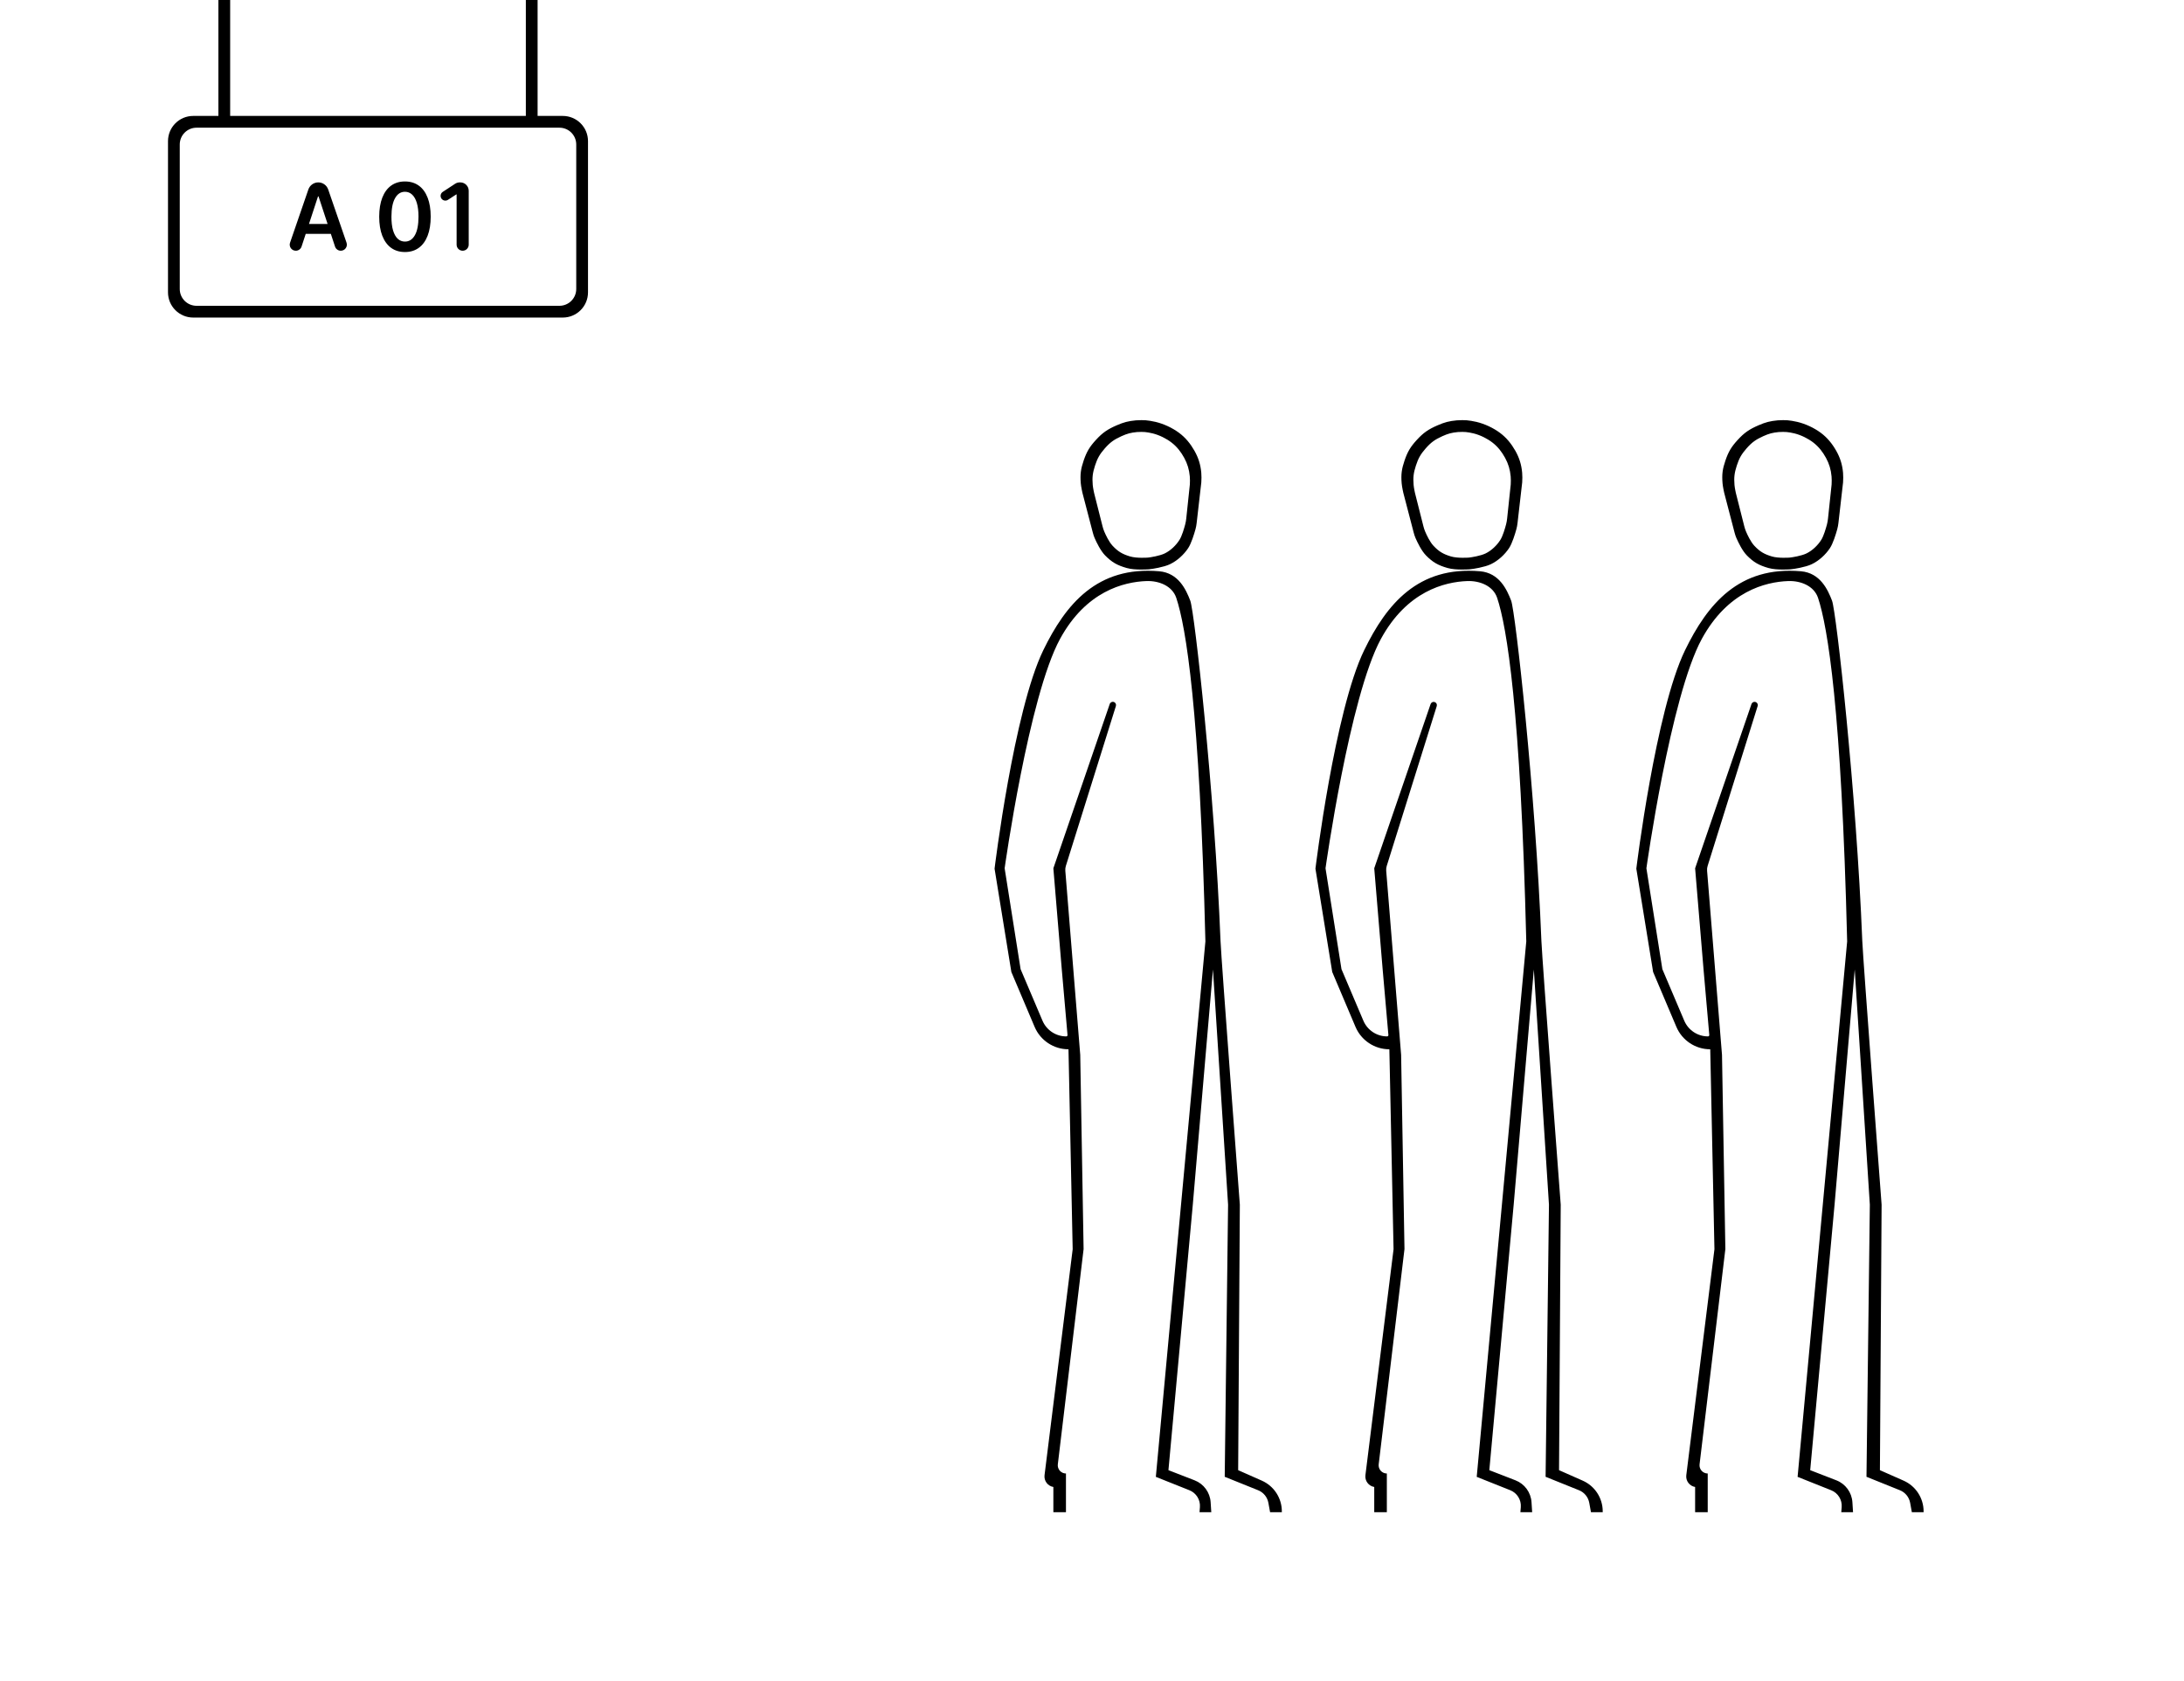
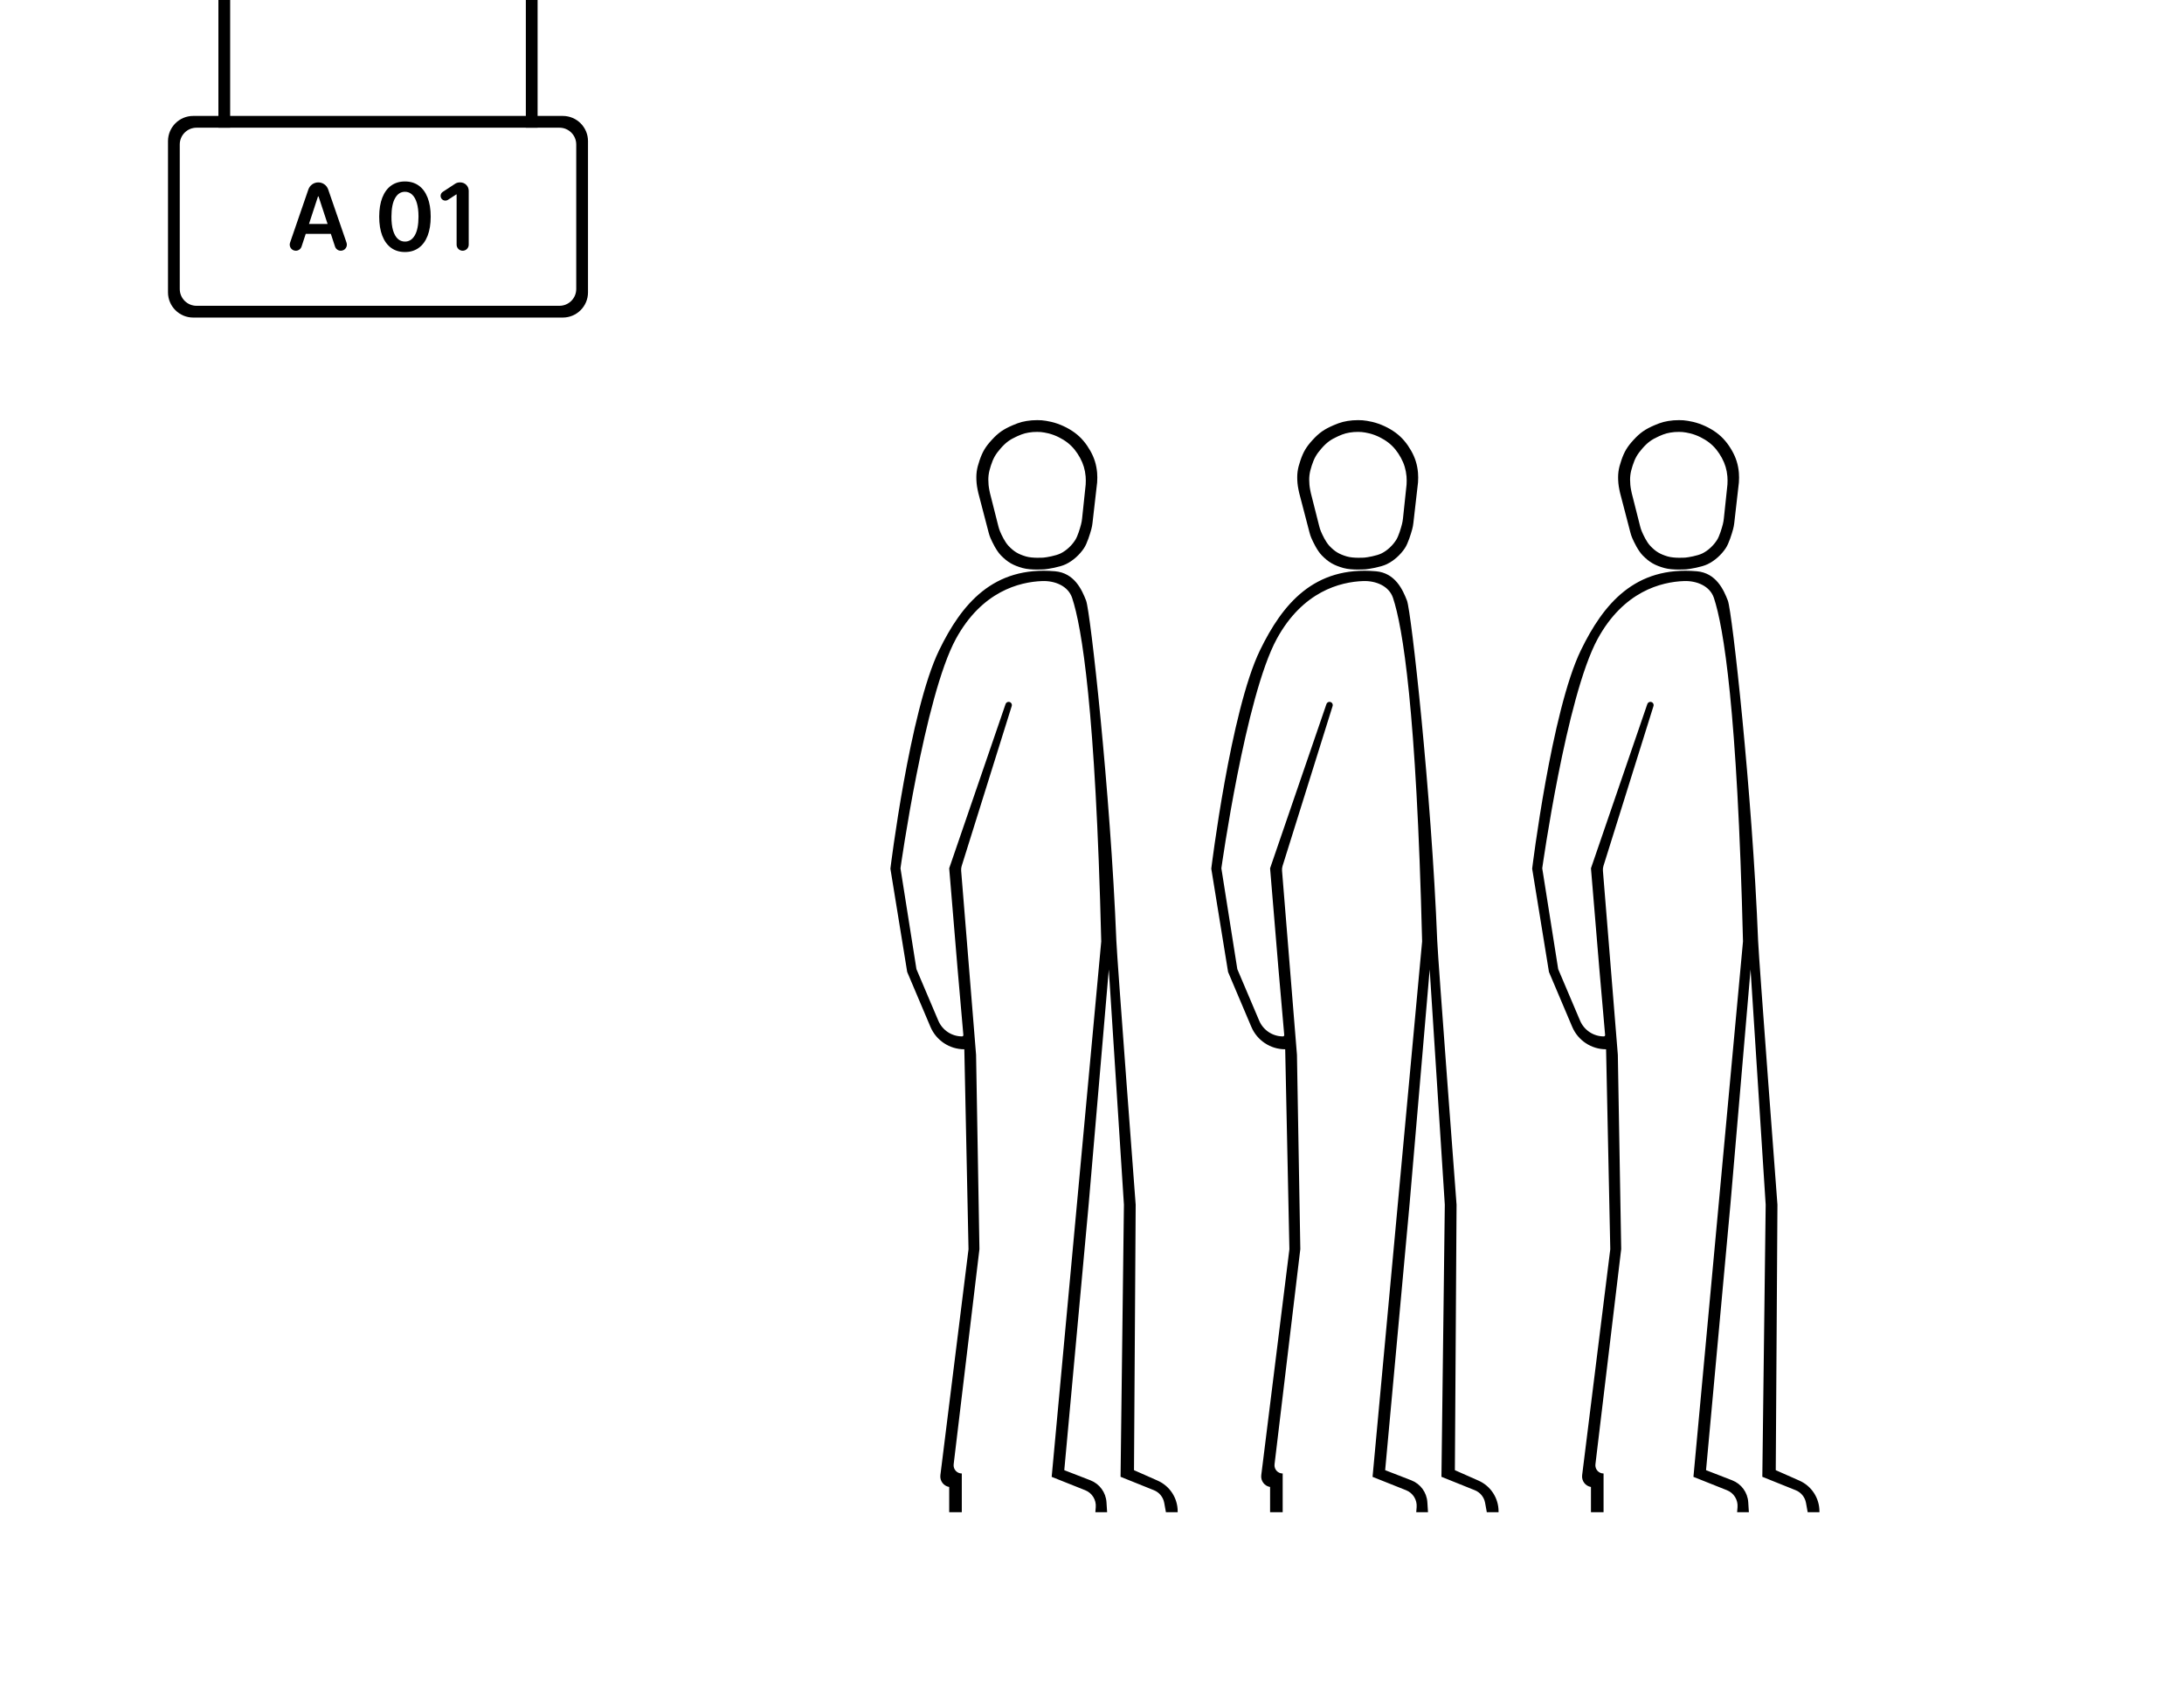
<svg xmlns="http://www.w3.org/2000/svg" width="1300" height="1000" viewBox="0 0 1300 1000" fill="none">
-   <path fill-rule="evenodd" clip-rule="evenodd" d="M232.808 147.518c2.292 1.655 5.037 2.482 8.235 2.482 3.198 0 5.937-.827 8.216-2.482 2.292-1.655 4.046-4.051 5.264-7.189 1.23-3.151 1.845-6.95 1.845-11.399 0-4.421-.615-8.194-1.845-11.319-1.218-3.124-2.972-5.507-5.264-7.149-2.292-1.641-5.031-2.462-8.216-2.462-3.185 0-5.924.821-8.216 2.462-2.279 1.642-4.033 4.025-5.263 7.149-1.217 3.111-1.832 6.885-1.845 11.319 0 4.435.608 8.228 1.825 11.379 1.23 3.138 2.985 5.541 5.264 7.209Zm14.12-7.487c-1.437 2.502-3.399 3.753-5.885 3.753-1.657 0-3.088-.556-4.292-1.668-1.204-1.125-2.137-2.793-2.797-5.004-.648-2.211-.965-4.938-.952-8.182.013-4.845.738-8.519 2.175-11.021 1.438-2.515 3.393-3.773 5.866-3.773 1.645 0 3.069.563 4.273 1.688 1.204 1.112 2.137 2.767 2.797 4.965.66 2.197.991 4.911.991 8.141 0 4.886-.726 8.586-2.176 11.101Zm-70.857 9.195a3.618 3.618 0 0 0 3.437-2.49l2.473-7.539h14.955l2.478 7.541a3.616 3.616 0 0 0 3.436 2.488c2.484 0 4.229-2.448 3.419-4.796l-10.92-31.67a6.236 6.236 0 0 0-11.794.002l-10.904 31.669c-.809 2.348.936 4.795 3.42 4.795Zm18.92-15.947-5.384-16.383h-.311l-5.374 16.383h11.069Z" fill="#000" />
-   <path d="M279 113.556a5 5 0 0 0-5-5h-.361c-.975 0-1.93.285-2.745.821l-7.361 4.835a2.828 2.828 0 0 0-1.275 2.364c0 2.247 2.493 3.597 4.375 2.368l4.928-3.219h.233v29.898a3.603 3.603 0 0 0 7.206 0v-32.067Z" fill="#000" />
-   <path fill-rule="evenodd" clip-rule="evenodd" d="M130 0h7v69h176V0h7v69h15c8.284 0 15 6.716 15 15v90c0 8.284-6.716 15-15 15H115c-8.284 0-15-6.716-15-15V84c0-8.284 6.716-15 15-15h15V0Zm213 86c0-5.523-4.477-10-10-10H117c-5.523 0-10 4.477-10 10v86c0 5.523 4.477 10 10 10h216c5.523 0 10-4.477 10-10V86Zm722.94 252.831c1.83-.165 8.8-1.278 12.43-3.009 4.35-2.07 8.29-5.681 10.88-9.598 1.87-2.826 3.56-8.377 4.35-11.251.34-1.209.55-2.445.7-3.691l2.76-24.167c.13-1.801.14-3.965-.01-5.762-.42-4.765-1.69-8.901-4.08-13.093-2.38-4.191-5.29-7.801-9.24-10.719-3.95-2.918-9.01-5.282-13.88-6.44-4.84-1.048-6.71-1.197-11.67-.931-4.6.44-7.22 1.117-11.46 2.955-5.45 2.367-8.43 4.38-12.42 8.741-3.74 4.091-5.45 6.947-7.24 12.161-1.74 5.076-2.19 8.269-1.74 13.601.19 2.242.99 5.678.99 5.678l6.18 23.706c.29 1.101.63 2.184 1.09 3.227 1.11 2.544 3.5 7.554 6.24 10.348 4.06 4.129 7.26 5.886 12.87 7.482 4.97 1.417 13.25.762 13.25.762Zm-.61-6.973c1.48-.133 7.09-1.049 10.01-2.495 3.49-1.73 6.66-4.759 8.74-8.05 1.45-2.304 2.75-6.77 3.41-9.242.3-1.166.5-2.355.62-3.555l2.13-20.124c.1-1.517.1-3.34-.03-4.854-.35-4.016-1.39-7.504-3.32-11.043-1.94-3.538-4.29-6.589-7.48-9.06-3.2-2.471-7.29-4.478-11.21-5.47-3.91-.898-5.41-1.03-9.41-.822-3.71.357-5.82.918-9.22 2.453-4.39 1.976-6.78 3.662-9.99 7.323-3 3.434-4.37 5.835-5.79 10.221-1.38 4.271-1.73 6.959-1.36 11.453.16 1.889.81 4.786.81 4.786l5.01 19.794c.27 1.059.59 2.101 1.02 3.107.93 2.198 2.83 6.254 4.99 8.549 3.28 3.491 5.86 4.982 10.39 6.344 4.01 1.209 10.68.685 10.68.685Z" fill="#000" />
-   <path d="m1119 875.001 14.09 6.232a20 20 0 0 1 11.91 18.291v.477h-7l-1.01-5.571a10.01 10.01 0 0 0-6.11-7.489l-19.88-8 2-161.94-9-140-12 140-14.5 158 15.57 6.038a15.002 15.002 0 0 1 9.55 13.019l.38 5.943h-7l.24-2.971a9.997 9.997 0 0 0-6.27-10.087l-19.97-7.965 29.5-318.676c-3.4-138.312-11.59-187.25-17.33-204.46-2.39-7.134-10.29-10.288-17.8-10.012-13.51.496-35.9 6.063-51.37 34.387-18.679 34.207-33 136.561-33 136.561l9.5 60.034 13.03 30.669a15.353 15.353 0 0 0 14.13 9.353c.45 0 .81-.386.77-.835l-3.43-39.187-5-60.034 33.55-97.753c.27-.779 1-1.302 1.83-1.302 1.3 0 2.22 1.262 1.84 2.503l-29.78 95.157c-.29.921-.4 1.89-.32 2.853l8.88 109.595 2 115.583-15.35 128.104c-.34 2.904 1.92 5.46 4.85 5.46v23.023h-7.5v-15a6.343 6.343 0 0 1-5.25-7.036l16.75-134.464-2.5-119c-8.79 0-16.73-5.257-20.159-13.35L984 578.501l-10-61.5s11.472-93.965 29-130c13.38-27.5 32.13-50.205 69-47 11.5 1 16 10.998 18.5 17.499 2.5 6.501 14.5 114.001 18 202.501.44 11 11.5 157 11.5 157l-1 158Z" fill="#000" />
-   <path fill-rule="evenodd" clip-rule="evenodd" d="M887.372 335.822c-3.631 1.731-10.598 2.844-12.433 3.009 0 0-8.275.655-13.252-.762-5.609-1.596-8.809-3.353-12.863-7.482-2.744-2.794-5.138-7.804-6.247-10.348-.455-1.043-.801-2.126-1.088-3.227l-6.182-23.706s-.797-3.436-.985-5.678c-.447-5.332.002-8.525 1.74-13.601 1.784-5.214 3.494-8.07 7.238-12.161 3.99-4.361 6.965-6.374 12.42-8.741 4.235-1.838 6.858-2.515 11.462-2.955 4.958-.266 6.827-.117 11.673.931 4.86 1.158 9.925 3.522 13.877 6.44 3.952 2.918 6.856 6.528 9.24 10.719 2.384 4.192 3.657 8.328 4.076 13.093.156 1.797.145 3.961.015 5.762l-2.768 24.167a24.201 24.201 0 0 1-.693 3.691c-.794 2.874-2.478 8.425-4.349 11.251-2.593 3.917-6.536 7.528-10.881 9.598Zm-3.033-6.459c-2.921 1.446-8.532 2.362-10.01 2.495 0 0-6.667.524-10.682-.685-4.524-1.362-7.109-2.853-10.389-6.344-2.157-2.295-4.055-6.351-4.988-8.549-.427-1.006-.748-2.048-1.016-3.107l-5.009-19.794s-.654-2.897-.812-4.786c-.378-4.494-.026-7.182 1.358-11.453 1.421-4.386 2.79-6.787 5.794-10.221 3.201-3.661 5.592-5.347 9.98-7.323 3.407-1.535 5.519-2.096 9.227-2.453 3.995-.208 5.501-.076 9.41.822 3.92.992 8.009 2.999 11.203 5.47 3.194 2.471 5.546 5.522 7.481 9.06 1.934 3.539 2.973 7.027 3.326 11.043.132 1.514.13 3.337.031 4.854l-2.128 20.124a23.629 23.629 0 0 1-.63 3.555c-.651 2.472-1.955 6.938-3.409 9.242-2.078 3.291-5.243 6.32-8.737 8.05Z" fill="#000" />
-   <path d="M942.09 881.233 928 875.001l1-158s-11.065-146-11.5-157c-3.5-88.5-15.5-196-18-202.501-2.5-6.501-7-16.499-18.5-17.499-36.872-3.205-55.624 19.5-69 47-17.528 36.035-29 130-29 130l10 61.5 13.841 32.65A21.896 21.896 0 0 0 827 624.501l2.5 119-16.748 134.464a6.339 6.339 0 0 0 5.248 7.036v15h7.5v-23.023a4.88 4.88 0 0 1-4.846-5.46L836 743.414l-2-115.583-8.882-109.595a7.506 7.506 0 0 1 .319-2.853l29.779-95.157a1.928 1.928 0 0 0-3.663-1.201L818 516.778l5 60.034 3.427 39.187a.768.768 0 0 1-.765.835 15.358 15.358 0 0 1-14.135-9.353L798.5 576.812l-9.5-60.034s14.321-102.354 32.999-136.561c15.466-28.324 37.862-33.891 51.368-34.387 7.516-.276 15.416 2.878 17.799 10.012 5.749 17.21 13.932 66.148 17.334 204.46L879 878.978l19.974 7.965a9.999 9.999 0 0 1 6.264 10.087l-.238 2.971h7l-.383-5.943a15 15 0 0 0-9.546-13.019l-15.571-6.038 14.5-158 12-140 9 140-2 161.94 19.881 8a10 10 0 0 1 6.106 7.489l1.013 5.571h7v-.477a20 20 0 0 0-11.91-18.291Z" fill="#000" />
-   <path fill-rule="evenodd" clip-rule="evenodd" d="M683.939 338.831c1.835-.165 8.802-1.278 12.433-3.009 4.345-2.07 8.288-5.681 10.881-9.598 1.871-2.826 3.555-8.377 4.349-11.251.333-1.209.551-2.445.693-3.691l2.768-24.167c.13-1.801.141-3.965-.015-5.762-.419-4.765-1.692-8.901-4.076-13.093-2.384-4.191-5.288-7.801-9.24-10.719-3.952-2.918-9.017-5.282-13.877-6.44-4.846-1.048-6.715-1.197-11.673-.931-4.604.44-7.227 1.117-11.462 2.955-5.455 2.367-8.43 4.38-12.42 8.741-3.744 4.091-5.454 6.947-7.238 12.161-1.738 5.076-2.187 8.269-1.74 13.601.188 2.242.985 5.678.985 5.678l6.182 23.706c.287 1.101.633 2.184 1.088 3.227 1.109 2.544 3.503 7.554 6.247 10.348 4.054 4.129 7.254 5.886 12.863 7.482 4.977 1.417 13.252.762 13.252.762Zm-.61-6.973c1.478-.133 7.089-1.049 10.01-2.495 3.494-1.73 6.659-4.759 8.737-8.05 1.454-2.304 2.758-6.77 3.409-9.242.308-1.166.503-2.355.63-3.555l2.128-20.124c.099-1.517.101-3.34-.031-4.854-.353-4.016-1.392-7.504-3.326-11.043-1.935-3.538-4.287-6.589-7.481-9.06s-7.283-4.478-11.203-5.47c-3.909-.898-5.415-1.03-9.41-.822-3.708.357-5.82.918-9.227 2.453-4.388 1.976-6.779 3.662-9.98 7.323-3.004 3.434-4.373 5.835-5.794 10.221-1.384 4.271-1.736 6.959-1.358 11.453.158 1.889.812 4.786.812 4.786l5.009 19.794c.268 1.059.589 2.101 1.016 3.107.933 2.198 2.831 6.254 4.988 8.549 3.28 3.491 5.865 4.982 10.389 6.344 4.015 1.209 10.682.685 10.682.685Z" fill="#000" />
-   <path d="m737 875.001 14.09 6.232A20 20 0 0 1 763 899.524v.477h-7l-1.013-5.571a10 10 0 0 0-6.106-7.489l-19.881-8 2-161.94-9-140-12 140-14.5 158 15.571 6.038a15 15 0 0 1 9.546 13.019l.383 5.943h-7l.238-2.971a9.999 9.999 0 0 0-6.264-10.087L688 878.978l29.5-318.676c-3.402-138.312-11.585-187.25-17.334-204.46-2.383-7.134-10.283-10.288-17.799-10.012-13.506.496-35.902 6.063-51.368 34.387C612.321 414.424 598 516.778 598 516.778l9.5 60.034 13.027 30.669a15.358 15.358 0 0 0 14.135 9.353.768.768 0 0 0 .765-.835L632 576.812l-5-60.034 33.553-97.753a1.927 1.927 0 0 1 3.663 1.201l-29.779 95.157a7.506 7.506 0 0 0-.319 2.853L643 627.831l2 115.583-15.346 128.104a4.88 4.88 0 0 0 4.846 5.46v23.023H627v-15a6.339 6.339 0 0 1-5.248-7.036L638.5 743.501l-2.5-119a21.896 21.896 0 0 1-20.159-13.35L602 578.501l-10-61.5s11.472-93.965 29-130c13.376-27.5 32.128-50.205 69-47 11.5 1 16 10.998 18.5 17.499 2.5 6.501 14.5 114.001 18 202.501.435 11 11.5 157 11.5 157l-1 158Z" fill="#000" />
+   <path fill-rule="evenodd" clip-rule="evenodd" d="M115 69C106.716 69 100 75.716 100 84V174C100 182.284 106.716 189 115 189H335C343.284 189 350 182.284 350 174V84C350 75.716 343.284 69 335 69H115ZM117 76C111.477 76 107 80.477 107 86V172C107 177.523 111.477 182 117 182H333C338.523 182 343 177.523 343 172V86C343 80.477 338.523 76 333 76H117Z" fill="black" />
+   <path d="M130 0H137V76H130V0Z" fill="black" />
+   <path d="M313 0H320V76H313V0Z" fill="black" />
+   <path d="M179.508 146.736C179.021 148.221 177.634 149.226 176.071 149.226C173.587 149.226 171.842 146.779 172.651 144.431L183.555 112.762C184.422 110.246 186.791 108.556 189.453 108.556C192.114 108.556 194.482 110.244 195.349 112.76L206.269 144.43C207.079 146.778 205.334 149.226 202.85 149.226C201.287 149.226 199.901 148.222 199.414 146.738L189.607 116.896H189.296L179.508 146.736ZM178.944 133.279H199.92V139.197H178.944V133.279Z" fill="black" />
+   <path d="M241.043 150C237.845 150 235.1 149.173 232.808 147.518C230.529 145.85 228.774 143.447 227.544 140.309C226.327 137.158 225.719 133.365 225.719 128.93C225.732 124.496 226.347 120.722 227.564 117.611C228.794 114.487 230.548 112.104 232.827 110.462C235.119 108.821 237.858 108 241.043 108C244.228 108 246.967 108.821 249.259 110.462C251.551 112.104 253.305 114.487 254.523 117.611C255.753 120.736 256.368 124.509 256.368 128.93C256.368 133.379 255.753 137.178 254.523 140.329C253.305 143.467 251.551 145.863 249.259 147.518C246.98 149.173 244.241 150 241.043 150ZM241.043 143.784C243.529 143.784 245.491 142.533 246.928 140.031C248.378 137.516 249.104 133.816 249.104 128.93C249.104 125.7 248.773 122.986 248.113 120.789C247.453 118.591 246.52 116.936 245.316 115.824C244.112 114.699 242.688 114.136 241.043 114.136C238.57 114.136 236.615 115.394 235.178 117.909C233.74 120.411 233.015 124.085 233.002 128.93C232.989 132.174 233.306 134.901 233.954 137.112C234.614 139.323 235.547 140.991 236.751 142.116C237.955 143.228 239.386 143.784 241.043 143.784Z" fill="black" />
+   <path d="M274 108.556C276.761 108.556 279 110.795 279 113.556V145.623C279 147.612 277.387 149.226 275.397 149.226C273.407 149.226 271.794 147.612 271.794 145.623V115.725H271.561L266.633 118.944C264.751 120.173 262.258 118.823 262.258 116.576C262.258 115.623 262.737 114.735 263.533 114.212L270.894 109.377C271.709 108.841 272.664 108.556 273.639 108.556H274Z" fill="black" />
+   <path fill-rule="evenodd" clip-rule="evenodd" d="M1016.37 335.822C1012.74 337.553 1005.77 338.666 1003.94 338.831C1003.94 338.831 995.664 339.486 990.687 338.069C985.078 336.473 981.878 334.716 977.824 330.587C975.08 327.793 972.686 322.783 971.577 320.239C971.122 319.196 970.777 318.113 970.489 317.012L964.307 293.306C964.307 293.306 963.51 289.87 963.322 287.628C962.875 282.296 963.324 279.103 965.062 274.027C966.846 268.813 968.556 265.957 972.3 261.866C976.29 257.505 979.265 255.492 984.72 253.125C988.955 251.287 991.578 250.61 996.182 250.17C1001.14 249.904 1003.01 250.053 1007.85 251.101C1012.72 252.259 1017.78 254.623 1021.73 257.541C1025.68 260.459 1028.59 264.069 1030.97 268.26C1033.36 272.452 1034.63 276.588 1035.05 281.353C1035.2 283.15 1035.19 285.314 1035.06 287.115L1032.3 311.282C1032.15 312.528 1031.94 313.764 1031.6 314.973C1030.81 317.847 1029.12 323.398 1027.25 326.224C1024.66 330.141 1020.72 333.752 1016.37 335.822ZM1013.34 329.363C1010.42 330.809 1004.81 331.725 1003.33 331.858C1003.33 331.858 996.662 332.382 992.647 331.173C988.123 329.811 985.538 328.32 982.258 324.829C980.101 322.534 978.204 318.478 977.27 316.28C976.843 315.274 976.522 314.232 976.254 313.173L971.245 293.379C971.245 293.379 970.591 290.482 970.433 288.593C970.055 284.099 970.407 281.411 971.791 277.14C973.212 272.754 974.581 270.353 977.585 266.919C980.786 263.258 983.177 261.572 987.565 259.596C990.972 258.061 993.084 257.5 996.792 257.143C1000.79 256.935 1002.29 257.067 1006.2 257.965C1010.12 258.957 1014.21 260.964 1017.41 263.435C1020.6 265.906 1022.95 268.957 1024.89 272.495C1026.82 276.034 1027.86 279.522 1028.21 283.538C1028.34 285.052 1028.34 286.875 1028.24 288.392L1026.11 308.516C1025.99 309.716 1025.79 310.904 1025.49 312.071C1024.83 314.543 1023.53 319.009 1022.08 321.313C1020 324.604 1016.83 327.633 1013.34 329.363Z" fill="black" />
+   <path d="M1071.09 881.233L1057 875.001L1058 717.001C1058 717.001 1046.94 571.001 1046.5 560.001C1043 471.501 1031 364.001 1028.5 357.5C1026 350.999 1021.5 341.001 1010 340.001C973.128 336.796 954.376 359.501 941 387.001C923.472 423.036 912 517.001 912 517.001L922 578.501L935.841 611.151C939.272 619.244 947.21 624.501 956 624.501L958.5 743.501L941.752 877.965C941.332 881.338 943.647 884.442 947 885.001V900.001L954.5 900.001V876.978C951.574 876.978 949.306 874.422 949.654 871.518L965 743.414L963 627.831L954.118 518.236C954.04 517.273 954.148 516.304 954.437 515.383L984.216 420.226C984.604 418.985 983.677 417.723 982.376 417.723C981.553 417.723 980.821 418.246 980.553 419.025L947 516.778L952 576.812L955.427 615.999C955.466 616.448 955.113 616.834 954.662 616.834C948.501 616.834 942.936 613.152 940.527 607.481L927.5 576.812L918 516.778C918 516.778 932.321 414.424 950.999 380.217C966.465 351.893 988.861 346.326 1002.37 345.83C1009.88 345.554 1017.78 348.708 1020.17 355.842C1025.91 373.052 1034.1 421.99 1037.5 560.302L1008 878.978L1027.97 886.943C1032.05 888.567 1034.59 892.658 1034.24 897.03L1034 900.001L1041 900.001L1040.62 894.058C1040.24 888.23 1036.52 883.15 1031.07 881.039L1015.5 875.001L1030 717.001L1042 577.001L1051 717.001L1049 878.941L1068.88 886.941C1072.07 888.223 1074.37 891.051 1074.99 894.43L1076 900.001L1083 900.001V899.524C1083 891.607 1078.33 884.435 1071.09 881.233Z" fill="black" />
+   <path fill-rule="evenodd" clip-rule="evenodd" d="M825.372 335.822C821.741 337.553 814.774 338.666 812.939 338.831C812.939 338.831 804.664 339.486 799.687 338.069C794.078 336.473 790.878 334.716 786.824 330.587C784.08 327.793 781.686 322.783 780.577 320.239C780.122 319.196 779.777 318.113 779.489 317.012L773.307 293.306C773.307 293.306 772.51 289.87 772.322 287.628C771.875 282.296 772.324 279.103 774.062 274.027C775.846 268.813 777.556 265.957 781.3 261.866C785.29 257.505 788.265 255.492 793.72 253.125C797.955 251.287 800.578 250.61 805.182 250.17C810.14 249.904 812.009 250.053 816.855 251.101C821.715 252.259 826.78 254.623 830.732 257.541C834.684 260.459 837.588 264.069 839.972 268.26C842.356 272.452 843.629 276.588 844.048 281.353C844.204 283.15 844.194 285.314 844.063 287.115L841.295 311.282C841.153 312.528 840.935 313.764 840.602 314.973C839.808 317.847 838.124 323.398 836.253 326.224C833.66 330.141 829.717 333.752 825.372 335.822ZM822.339 329.363C819.418 330.809 813.807 331.725 812.329 331.858C812.329 331.858 805.662 332.382 801.647 331.173C797.123 329.811 794.538 328.32 791.258 324.829C789.101 322.534 787.204 318.478 786.27 316.28C785.843 315.274 785.522 314.232 785.254 313.173L780.245 293.379C780.245 293.379 779.591 290.482 779.433 288.593C779.055 284.099 779.407 281.411 780.791 277.14C782.212 272.754 783.581 270.353 786.585 266.919C789.786 263.258 792.177 261.572 796.565 259.596C799.972 258.061 802.084 257.5 805.792 257.143C809.787 256.935 811.293 257.067 815.202 257.965C819.122 258.957 823.211 260.964 826.405 263.435C829.599 265.906 831.951 268.957 833.886 272.495C835.821 276.034 836.859 279.522 837.212 283.538C837.344 285.052 837.342 286.875 837.243 288.392L835.115 308.516C834.988 309.716 834.793 310.904 834.485 312.071C833.834 314.543 832.53 319.009 831.076 321.313C828.998 324.604 825.833 327.633 822.339 329.363Z" fill="black" />
+   <path d="M880.09 881.233L866 875.001L867 717.001C867 717.001 855.935 571.001 855.5 560.001C852 471.501 840 364.001 837.5 357.5C835 350.999 830.5 341.001 819 340.001C782.128 336.796 763.376 359.501 750 387.001C732.472 423.036 721 517.001 721 517.001L731 578.501L744.841 611.151C748.272 619.244 756.21 624.501 765 624.501L767.5 743.501L750.752 877.965C750.332 881.338 752.647 884.442 756 885.001V900.001L763.5 900.001V876.978C760.574 876.978 758.306 874.422 758.654 871.518L774 743.414L772 627.831L763.118 518.236C763.04 517.273 763.148 516.304 763.437 515.383L793.216 420.226C793.604 418.985 792.677 417.723 791.376 417.723C790.553 417.723 789.821 418.246 789.553 419.025L756 516.778L761 576.812L764.427 615.999C764.466 616.448 764.113 616.834 763.662 616.834C757.501 616.834 751.936 613.152 749.527 607.481L736.5 576.812L727 516.778C727 516.778 741.321 414.424 759.999 380.217C775.465 351.893 797.861 346.326 811.367 345.83C818.883 345.554 826.783 348.708 829.166 355.842C834.915 373.052 843.098 421.99 846.5 560.302L817 878.978L836.974 886.943C841.049 888.567 843.589 892.658 843.238 897.03L843 900.001L850 900.001L849.617 894.058C849.241 888.23 845.516 883.15 840.071 881.039L824.5 875.001L839 717.001L851 577.001L860 717.001L858 878.941L877.881 886.941C881.067 888.223 883.373 891.051 883.987 894.43L885 900.001L892 900.001V899.524C892 891.607 887.33 884.435 880.09 881.233Z" fill="black" />
+   <path fill-rule="evenodd" clip-rule="evenodd" d="M634.372 335.822C630.741 337.553 623.774 338.666 621.939 338.831C621.939 338.831 613.664 339.486 608.687 338.069C603.078 336.473 599.878 334.716 595.824 330.587C593.08 327.793 590.686 322.783 589.577 320.239C589.122 319.196 588.777 318.113 588.489 317.012L582.307 293.306C582.307 293.306 581.51 289.87 581.322 287.628C580.875 282.296 581.324 279.103 583.062 274.027C584.846 268.813 586.556 265.957 590.3 261.866C594.29 257.505 597.265 255.492 602.72 253.125C606.955 251.287 609.578 250.61 614.182 250.17C619.14 249.904 621.009 250.053 625.855 251.101C630.715 252.259 635.78 254.623 639.732 257.541C643.684 260.459 646.588 264.069 648.972 268.26C651.356 272.452 652.629 276.588 653.048 281.353C653.204 283.15 653.194 285.314 653.063 287.115L650.295 311.282C650.153 312.528 649.935 313.764 649.602 314.973C648.808 317.847 647.124 323.398 645.253 326.224C642.66 330.141 638.717 333.752 634.372 335.822ZM631.339 329.363C628.418 330.809 622.807 331.725 621.329 331.858C621.329 331.858 614.662 332.382 610.647 331.173C606.123 329.811 603.538 328.32 600.258 324.829C598.101 322.534 596.204 318.478 595.27 316.28C594.843 315.274 594.522 314.232 594.254 313.173L589.245 293.379C589.245 293.379 588.591 290.482 588.433 288.593C588.055 284.099 588.407 281.411 589.791 277.14C591.212 272.754 592.581 270.353 595.585 266.919C598.786 263.258 601.177 261.572 605.565 259.596C608.972 258.061 611.084 257.5 614.792 257.143C618.787 256.935 620.293 257.067 624.202 257.965C628.122 258.957 632.211 260.964 635.405 263.435C638.599 265.906 640.951 268.957 642.886 272.495C644.821 276.034 645.859 279.522 646.212 283.538C646.344 285.052 646.342 286.875 646.243 288.392L644.115 308.516C643.988 309.716 643.793 310.904 643.485 312.071C642.834 314.543 641.53 319.009 640.076 321.313C637.998 324.604 634.833 327.633 631.339 329.363Z" fill="black" />
+   <path d="M689.09 881.233L675 875.001L676 717.001C676 717.001 664.935 571.001 664.5 560.001C661 471.501 649 364.001 646.5 357.5C644 350.999 639.5 341.001 628 340.001C591.128 336.796 572.376 359.501 559 387.001C541.472 423.036 530 517.001 530 517.001L540 578.501L553.841 611.151C557.272 619.244 565.21 624.501 574 624.501L576.5 743.501L559.752 877.965C559.332 881.338 561.647 884.442 565 885.001V900.001L572.5 900.001V876.978C569.574 876.978 567.306 874.422 567.654 871.518L583 743.414L581 627.831L572.118 518.236C572.04 517.273 572.148 516.304 572.437 515.383L602.216 420.226C602.604 418.985 601.677 417.723 600.376 417.723C599.553 417.723 598.821 418.246 598.553 419.025L565 516.778L570 576.812L573.427 615.999C573.466 616.448 573.113 616.834 572.662 616.834C566.501 616.834 560.936 613.152 558.527 607.481L545.5 576.812L536 516.778C536 516.778 550.321 414.424 568.999 380.217C584.465 351.893 606.861 346.326 620.367 345.83C627.883 345.554 635.783 348.708 638.166 355.842C643.915 373.052 652.098 421.99 655.5 560.302L626 878.978L645.974 886.943C650.049 888.567 652.589 892.658 652.238 897.03L652 900.001L659 900.001L658.617 894.058C658.241 888.23 654.516 883.15 649.071 881.039L633.5 875.001L648 717.001L660 577.001L669 717.001L667 878.941L686.881 886.941C690.067 888.223 692.373 891.051 692.987 894.43L694 900.001L701 900.001V899.524C701 891.607 696.33 884.435 689.09 881.233Z" fill="black" />
</svg>
